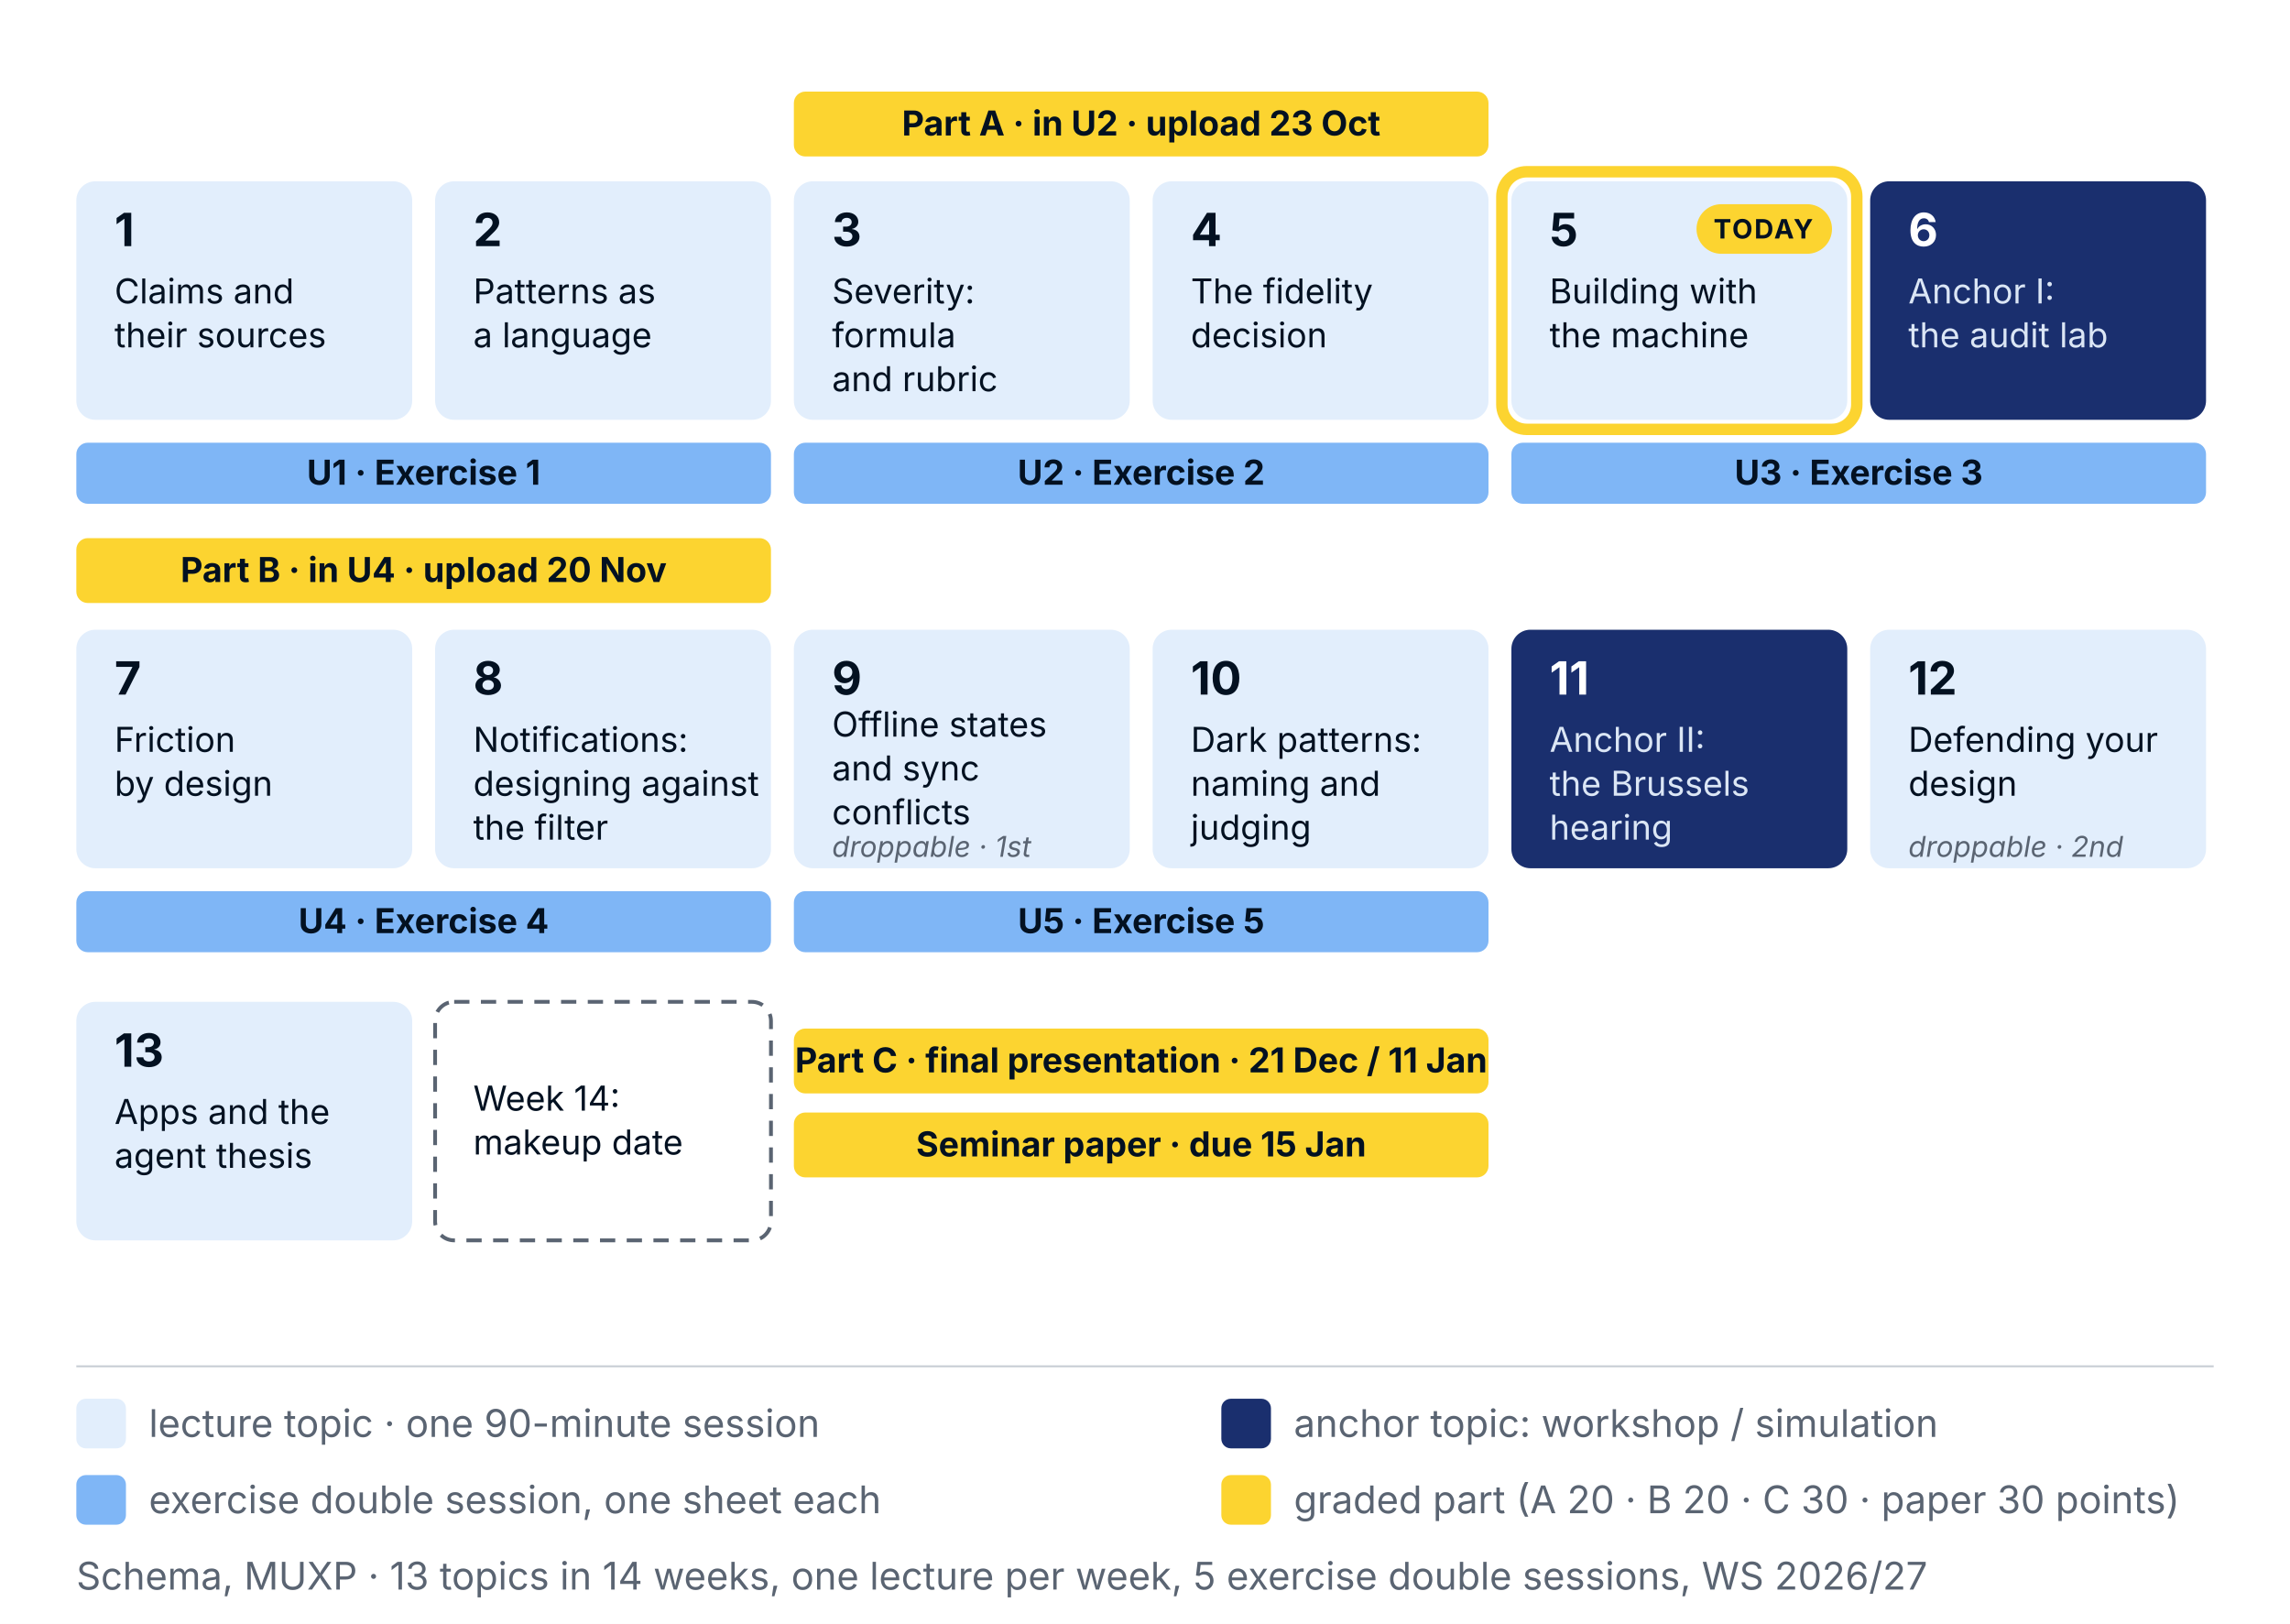
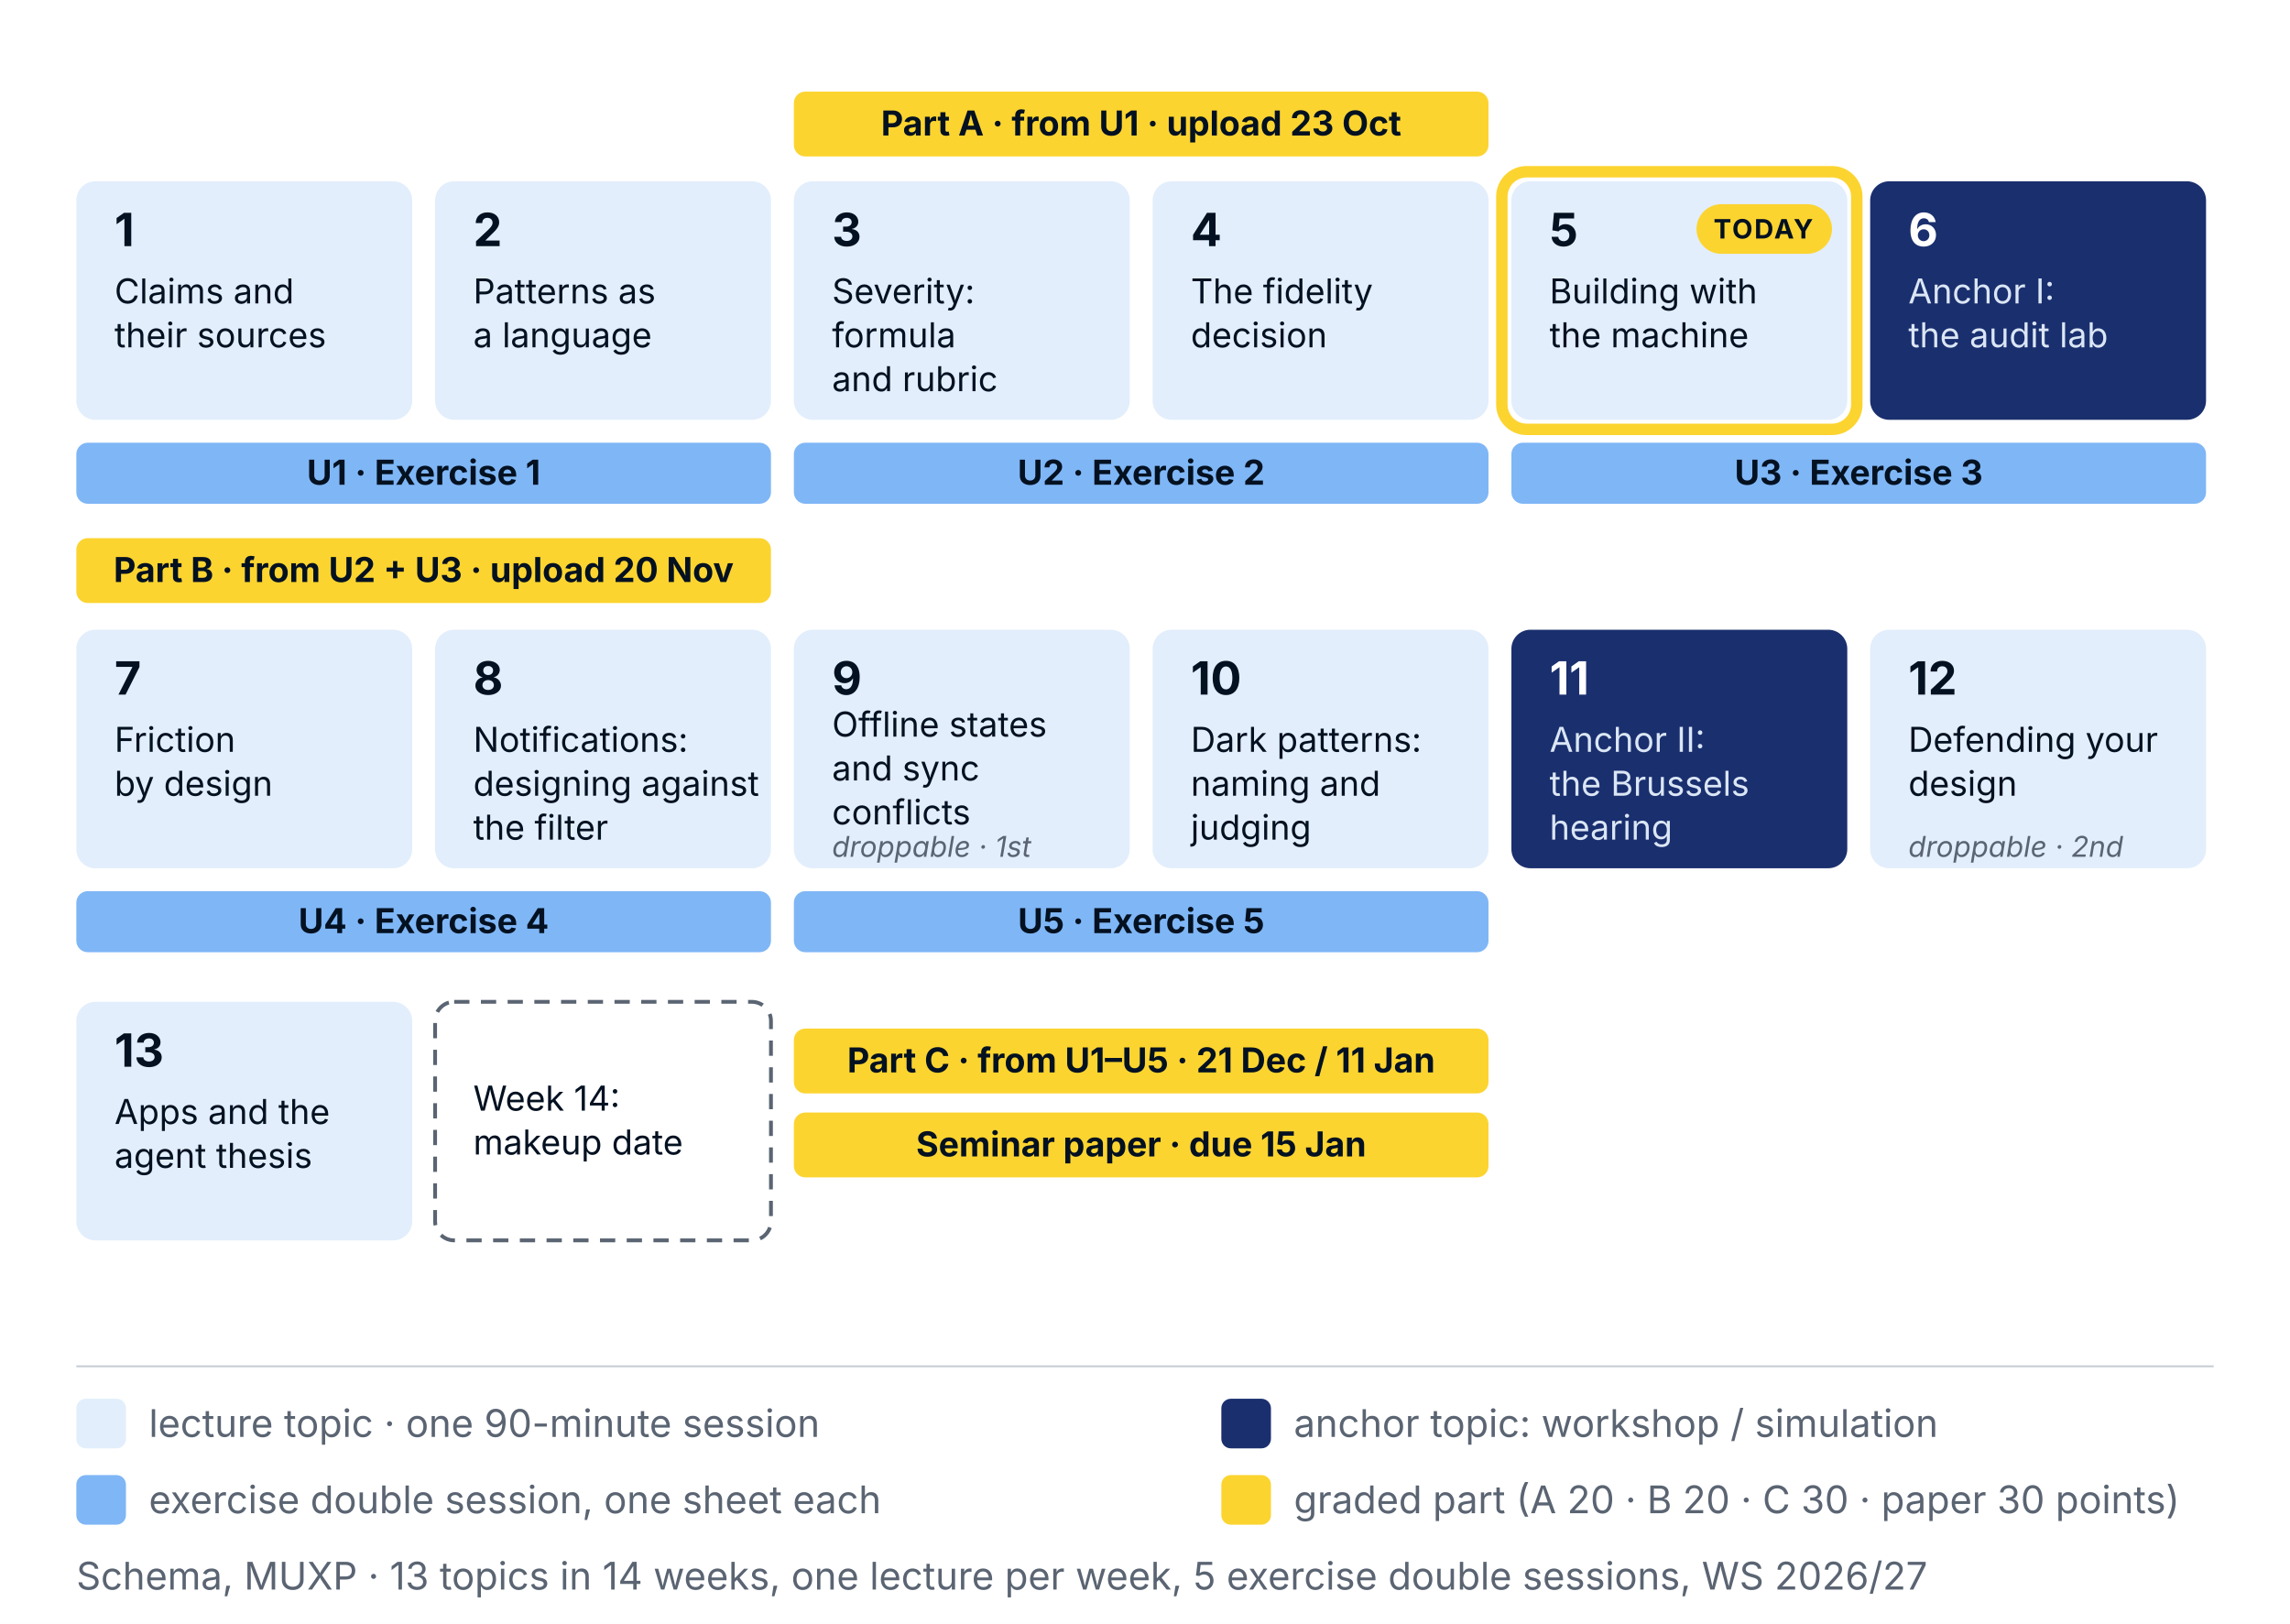
<svg xmlns="http://www.w3.org/2000/svg" viewBox="0 0 1200 851" role="img" aria-labelledby="t d">
  <style>
    text { font-family: Inter, "Neue Haas Unica", Helvetica, Arial, sans-serif; fill: #031121; }
    .num { font-size: 24px; font-weight: 700; }
    .numw { font-size: 24px; font-weight: 700; fill: #ffffff; }
    .tt { font-size: 18px; }
    .ttw { font-size: 18px; fill: #dbe6f5; }
    .utag { font-size: 18px; font-weight: 700; }
    .mtag { font-size: 18px; font-weight: 700; }
    .leg { font-size: 20px; fill: #5a6472; }
    .foot { font-size: 20px; fill: #5a6472; }
    .drop { font-size: 15px; font-style: italic; fill: #5a6472; }
    .chip { font-size: 14px; font-weight: 700; letter-spacing: .06em; fill: #031121; }
  </style>
  <rect width="1200" height="851" fill="#ffffff" />
  <rect x="40" y="95" width="176" height="125" rx="10" fill="#e2eefc" />
  <text class="num" x="60" y="129">1</text>
  <text class="tt" x="60" y="159">Claims and</text>
  <text class="tt" x="60" y="182">their sources</text>
  <rect x="228" y="95" width="176" height="125" rx="10" fill="#e2eefc" />
  <text class="num" x="248" y="129">2</text>
  <text class="tt" x="248" y="159">Patterns as</text>
  <text class="tt" x="248" y="182">a language</text>
  <rect x="416" y="95" width="176" height="125" rx="10" fill="#e2eefc" />
  <text class="num" x="436" y="129">3</text>
  <text class="tt" x="436" y="159">Severity:</text>
  <text class="tt" x="436" y="182">formula</text>
  <text class="tt" x="436" y="205">and rubric</text>
  <rect x="604" y="95" width="176" height="125" rx="10" fill="#e2eefc" />
  <text class="num" x="624" y="129">4</text>
  <text class="tt" x="624" y="159">The fidelity</text>
  <text class="tt" x="624" y="182">decision</text>
  <rect x="792" y="95" width="176" height="125" rx="10" fill="#e2eefc" />
  <text class="num" x="812" y="129">5</text>
  <text class="tt" x="812" y="159">Building with</text>
  <text class="tt" x="812" y="182">the machine</text>
  <rect x="787" y="90" width="186" height="135" rx="13" fill="none" stroke="#fcd430" stroke-width="6" />
  <rect x="889" y="107" width="71" height="26" rx="13" fill="#fcd430" />
  <text class="chip" x="924" y="125" text-anchor="middle">TODAY</text>
  <rect x="980" y="95" width="176" height="125" rx="10" fill="#1a2f6e" />
  <text class="numw" x="1000" y="129">6</text>
  <text class="ttw" x="1000" y="159">Anchor I:</text>
  <text class="ttw" x="1000" y="182">the audit lab</text>
  <rect x="40" y="330" width="176" height="125" rx="10" fill="#e2eefc" />
  <text class="num" x="60" y="364">7</text>
  <text class="tt" x="60" y="394">Friction</text>
  <text class="tt" x="60" y="417">by design</text>
  <rect x="228" y="330" width="176" height="125" rx="10" fill="#e2eefc" />
  <text class="num" x="248" y="364">8</text>
  <text class="tt" x="248" y="394">Notifications:</text>
  <text class="tt" x="248" y="417">designing against</text>
  <text class="tt" x="248" y="440">the filter</text>
  <rect x="416" y="330" width="176" height="125" rx="10" fill="#e2eefc" />
  <text class="num" x="436" y="364">9</text>
  <text class="tt" x="436" y="386">Offline states</text>
  <text class="tt" x="436" y="409">and sync</text>
  <text class="tt" x="436" y="432">conflicts</text>
  <text class="drop" x="436" y="449">droppable · 1st</text>
  <rect x="604" y="330" width="176" height="125" rx="10" fill="#e2eefc" />
  <text class="num" x="624" y="364">10</text>
  <text class="tt" x="624" y="394">Dark patterns:</text>
  <text class="tt" x="624" y="417">naming and</text>
  <text class="tt" x="624" y="440">judging</text>
  <rect x="792" y="330" width="176" height="125" rx="10" fill="#1a2f6e" />
  <text class="numw" x="812" y="364">11</text>
  <text class="ttw" x="812" y="394">Anchor II:</text>
  <text class="ttw" x="812" y="417">the Brussels</text>
  <text class="ttw" x="812" y="440">hearing</text>
  <rect x="980" y="330" width="176" height="125" rx="10" fill="#e2eefc" />
  <text class="num" x="1000" y="364">12</text>
  <text class="tt" x="1000" y="394">Defending your</text>
  <text class="tt" x="1000" y="417">design</text>
  <text class="drop" x="1000" y="449">droppable · 2nd</text>
  <rect x="40" y="525" width="176" height="125" rx="10" fill="#e2eefc" />
  <text class="num" x="60" y="559">13</text>
  <text class="tt" x="60" y="589">Apps and the</text>
  <text class="tt" x="60" y="612">agent thesis</text>
  <rect x="228" y="525" width="176" height="125" rx="10" fill="none" stroke="#5a6472" stroke-width="2" stroke-dasharray="8 6" />
  <text class="tt" x="248" y="582">Week 14:</text>
  <text class="tt" x="248" y="605">makeup date</text>
  <rect x="40" y="232" width="364" height="32" rx="6" fill="#7fb6f6" />
  <text class="utag" x="222" y="254" text-anchor="middle">U1 · Exercise 1</text>
  <rect x="416" y="232" width="364" height="32" rx="6" fill="#7fb6f6" />
  <text class="utag" x="598" y="254" text-anchor="middle">U2 · Exercise 2</text>
  <rect x="792" y="232" width="364" height="32" rx="6" fill="#7fb6f6" />
  <text class="utag" x="974" y="254" text-anchor="middle">U3 · Exercise 3</text>
  <rect x="40" y="467" width="364" height="32" rx="6" fill="#7fb6f6" />
  <text class="utag" x="222" y="489" text-anchor="middle">U4 · Exercise 4</text>
  <rect x="416" y="467" width="364" height="32" rx="6" fill="#7fb6f6" />
  <text class="utag" x="598" y="489" text-anchor="middle">U5 · Exercise 5</text>
  <rect x="416" y="48" width="364" height="34" rx="6" fill="#fcd430" />
-   <text class="mtag" x="598" y="71" text-anchor="middle">Part A · in U2 · upload 23 Oct</text>
+   <text class="mtag" x="598" y="71" text-anchor="middle">Part A · from U1 · upload 23 Oct</text>
  <rect x="40" y="282" width="364" height="34" rx="6" fill="#fcd430" />
-   <text class="mtag" x="222" y="305" text-anchor="middle">Part B · in U4 · upload 20 Nov</text>
+   <text class="mtag" x="222" y="305" text-anchor="middle">Part B · from U2 + U3 · upload 20 Nov</text>
  <rect x="416" y="539" width="364" height="34" rx="6" fill="#fcd430" />
-   <text class="mtag" x="598" y="562" text-anchor="middle">Part C · final presentation · 21 Dec / 11 Jan</text>
+   <text class="mtag" x="598" y="562" text-anchor="middle">Part C · from U1–U5 · 21 Dec / 11 Jan</text>
  <rect x="416" y="583" width="364" height="34" rx="6" fill="#fcd430" />
  <text class="mtag" x="598" y="606" text-anchor="middle">Seminar paper · due 15 Jan</text>
  <line x1="40" y1="716" x2="1160" y2="716" stroke="#c7cdd4" stroke-width="1" />
  <rect x="40" y="733" width="26" height="26" rx="5" fill="#e2eefc" />
  <text class="leg" x="78" y="753">lecture topic · one 90-minute session</text>
  <rect x="640" y="733" width="26" height="26" rx="5" fill="#1a2f6e" />
  <text class="leg" x="678" y="753">anchor topic: workshop / simulation</text>
  <rect x="40" y="773" width="26" height="26" rx="5" fill="#7fb6f6" />
  <text class="leg" x="78" y="793">exercise double session, one sheet each</text>
  <rect x="640" y="773" width="26" height="26" rx="5" fill="#fcd430" />
  <text class="leg" x="678" y="793">graded part (A 20 · B 20 · C 30 · paper 30 points)</text>
  <text class="foot" x="40" y="833">Schema, MUXP · 13 topics in 14 weeks, one lecture per week, 5 exercise double sessions, WS 2026/27</text>
</svg>
